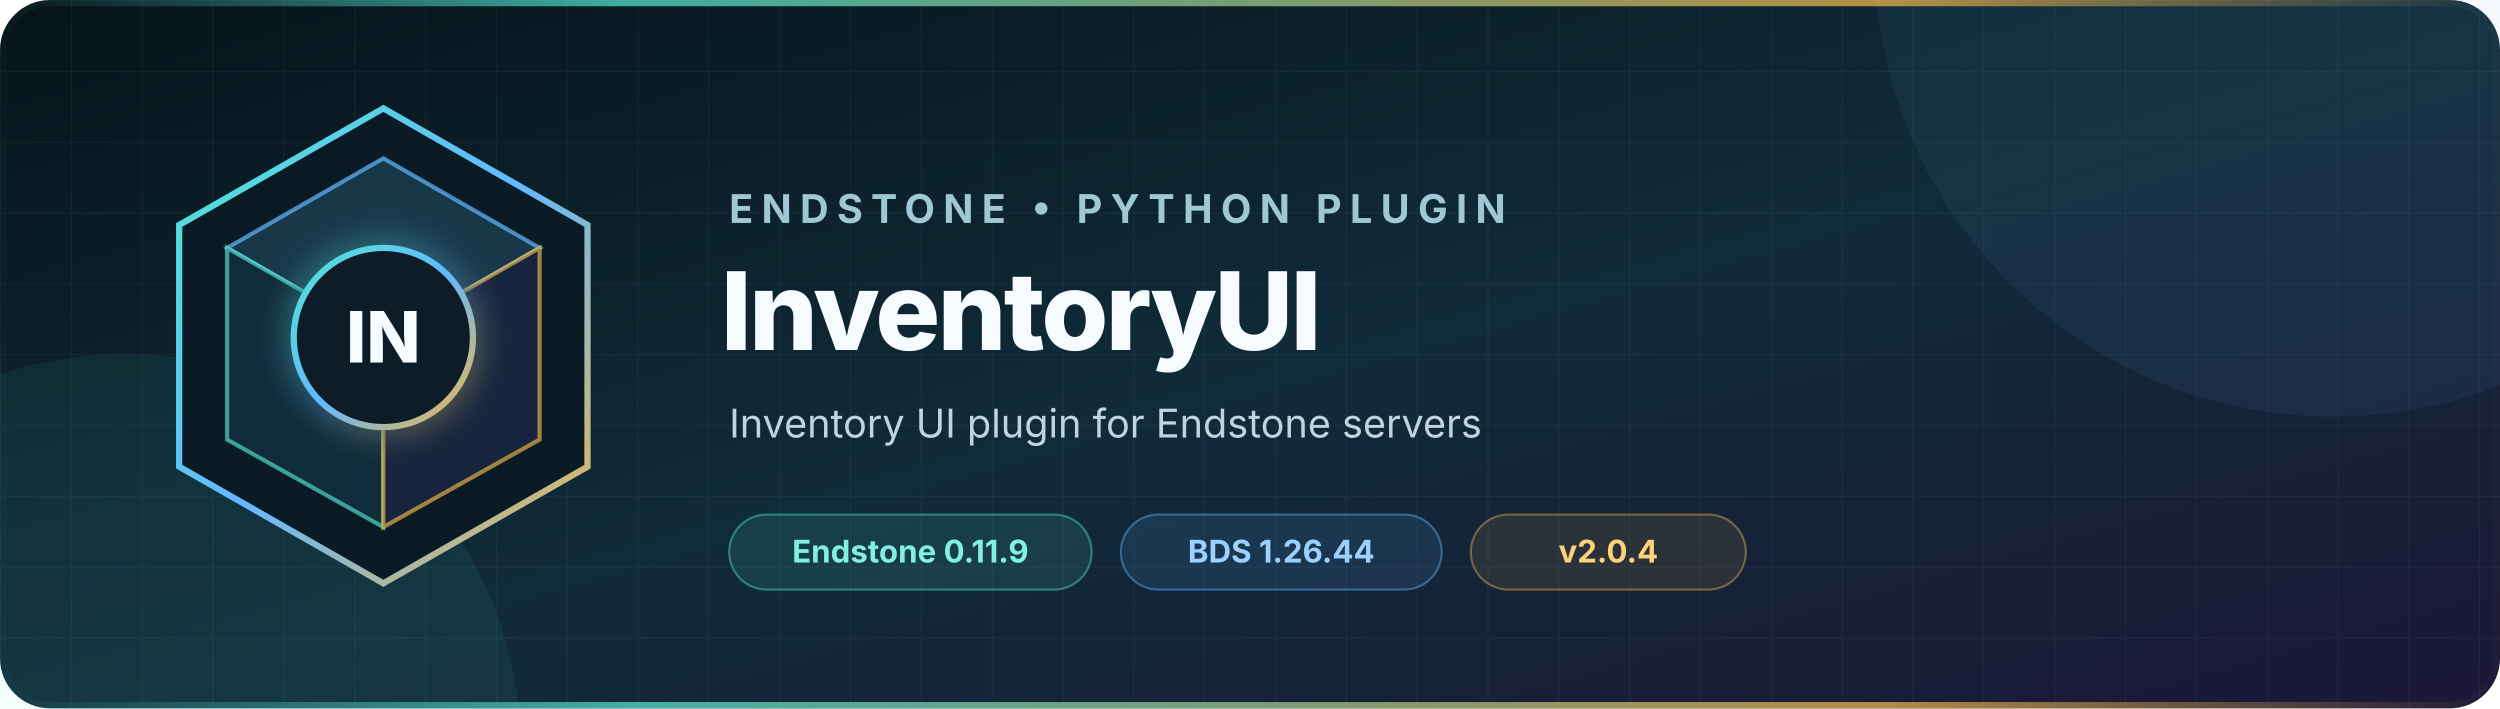
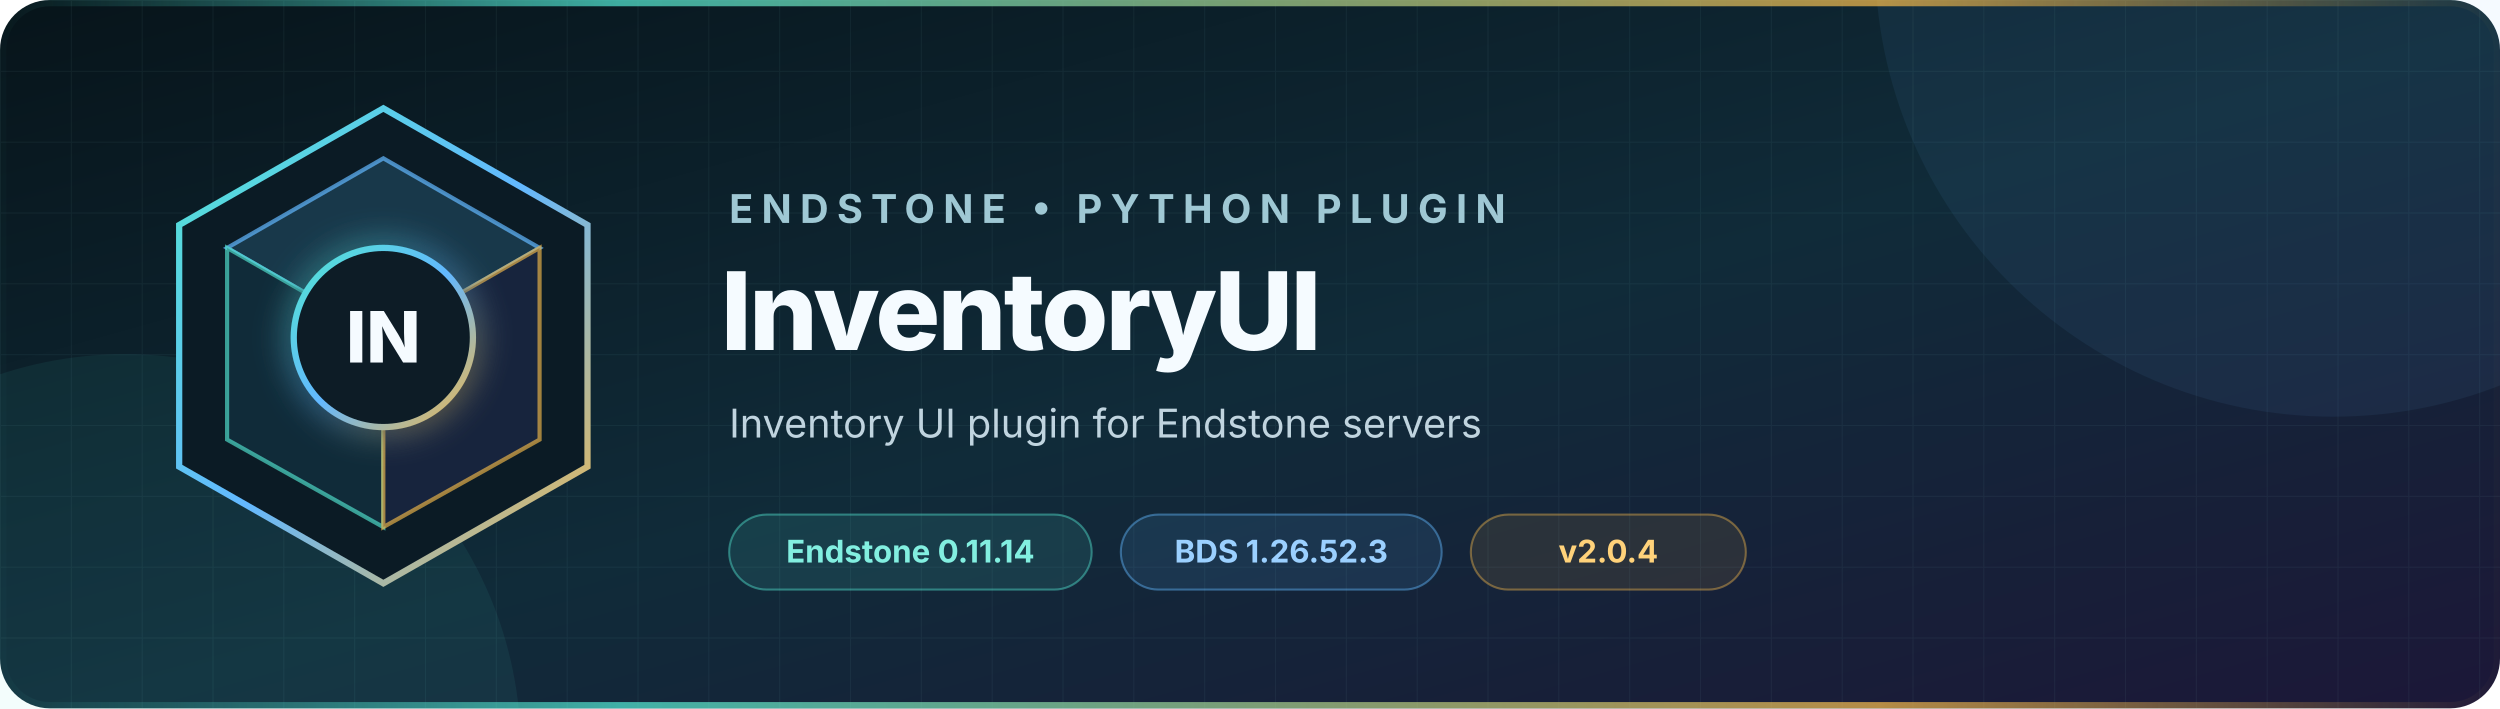
<svg xmlns="http://www.w3.org/2000/svg" width="1200" height="340" viewBox="0 0 1200 340" role="img" aria-labelledby="title description">
  <defs>
    <linearGradient id="background" x1="0" y1="0" x2="1" y2="1">
      <stop offset="0" stop-color="#07141a" />
      <stop offset="0.52" stop-color="#102b39" />
      <stop offset="1" stop-color="#1c1738" />
    </linearGradient>
    <linearGradient id="accent" x1="0" y1="0" x2="1" y2="1">
      <stop offset="0" stop-color="#52e5d1" />
      <stop offset="0.5" stop-color="#63b8ff" />
      <stop offset="1" stop-color="#f2b84b" />
    </linearGradient>
    <linearGradient id="rule" x1="0" y1="0" x2="1" y2="0">
      <stop offset="0" stop-color="#52e5d1" stop-opacity="0" />
      <stop offset="0.25" stop-color="#52e5d1" />
      <stop offset="0.75" stop-color="#f2b84b" />
      <stop offset="1" stop-color="#f2b84b" stop-opacity="0" />
    </linearGradient>
    <pattern id="grid" width="34" height="34" patternUnits="userSpaceOnUse">
      <path d="M34 0H0V34" fill="none" stroke="#9cdceb" stroke-opacity="0.055" />
    </pattern>
    <filter id="glow" x="-50%" y="-50%" width="200%" height="200%">
      <feGaussianBlur stdDeviation="8" result="blur" />
      <feMerge>
        <feMergeNode in="blur" />
        <feMergeNode in="SourceGraphic" />
      </feMerge>
    </filter>
  </defs>
  <rect width="1200" height="340" rx="24" fill="url(#background)" />
  <rect width="1200" height="340" rx="24" fill="url(#grid)" />
  <circle cx="1120" cy="-20" r="220" fill="#63b8ff" opacity="0.07" />
  <circle cx="60" cy="360" r="190" fill="#52e5d1" opacity="0.07" />
  <g transform="translate(72 48)">
    <path d="M112 4 210 60v116l-98 56-98-56V60Z" fill="#0b1b25" stroke="url(#accent)" stroke-width="3" />
    <path d="m112 28 75 43-75 43-75-43Z" fill="#18384a" stroke="#63b8ff" stroke-opacity="0.7" stroke-width="2" />
    <path d="m37 71 75 43v91l-75-42Z" fill="#102b39" stroke="#52e5d1" stroke-opacity="0.65" stroke-width="2" />
    <path d="m187 71-75 43v91l75-42Z" fill="#17243d" stroke="#f2b84b" stroke-opacity="0.65" stroke-width="2" />
    <circle cx="112" cy="114" r="43" fill="#0b1b25" stroke="url(#accent)" stroke-width="3" filter="url(#glow)" />
    <text x="112" y="126" text-anchor="middle" fill="#f5fbff" font-family="Inter, Segoe UI, Arial, sans-serif" font-size="34" font-weight="760">IN</text>
  </g>
  <g font-family="Inter, Segoe UI, Arial, sans-serif">
    <text x="350" y="107" fill="#9fc8d4" font-size="19" font-weight="650" letter-spacing="4">ENDSTONE • PYTHON PLUGIN</text>
    <text x="346" y="168" fill="#f5fbff" font-size="52" font-weight="760" letter-spacing="-1.3">InventoryUI</text>
    <text x="350" y="210" fill="#c0d4df" font-size="19">Inventory UI plugin for Endstone servers</text>
    <g transform="translate(350 247)" font-size="15" font-weight="650">
      <rect width="174" height="36" rx="18" fill="#52e5d1" fill-opacity="0.11" stroke="#52e5d1" stroke-opacity="0.44" />
-       <text x="87" y="23" text-anchor="middle" fill="#82efe0">Endstone 0.11.9</text>
+       <text x="87" y="23" text-anchor="middle" fill="#82efe0">Endstone 0.11.14</text>
      <rect x="188" width="154" height="36" rx="18" fill="#63b8ff" fill-opacity="0.11" stroke="#63b8ff" stroke-opacity="0.44" />
-       <text x="265" y="23" text-anchor="middle" fill="#9bd0ff">BDS 1.26.44</text>
+       <text x="265" y="23" text-anchor="middle" fill="#9bd0ff">BDS 1.26.52.3</text>
      <rect x="356" width="132" height="36" rx="18" fill="#f2b84b" fill-opacity="0.1" stroke="#f2b84b" stroke-opacity="0.42" />
      <text x="422" y="23" text-anchor="middle" fill="#ffd27a">v2.0.4</text>
    </g>
  </g>
  <rect x="1.5" y="1.5" width="1197" height="337" rx="22.5" fill="none" stroke="url(#rule)" stroke-width="3" opacity="0.72" />
</svg>
